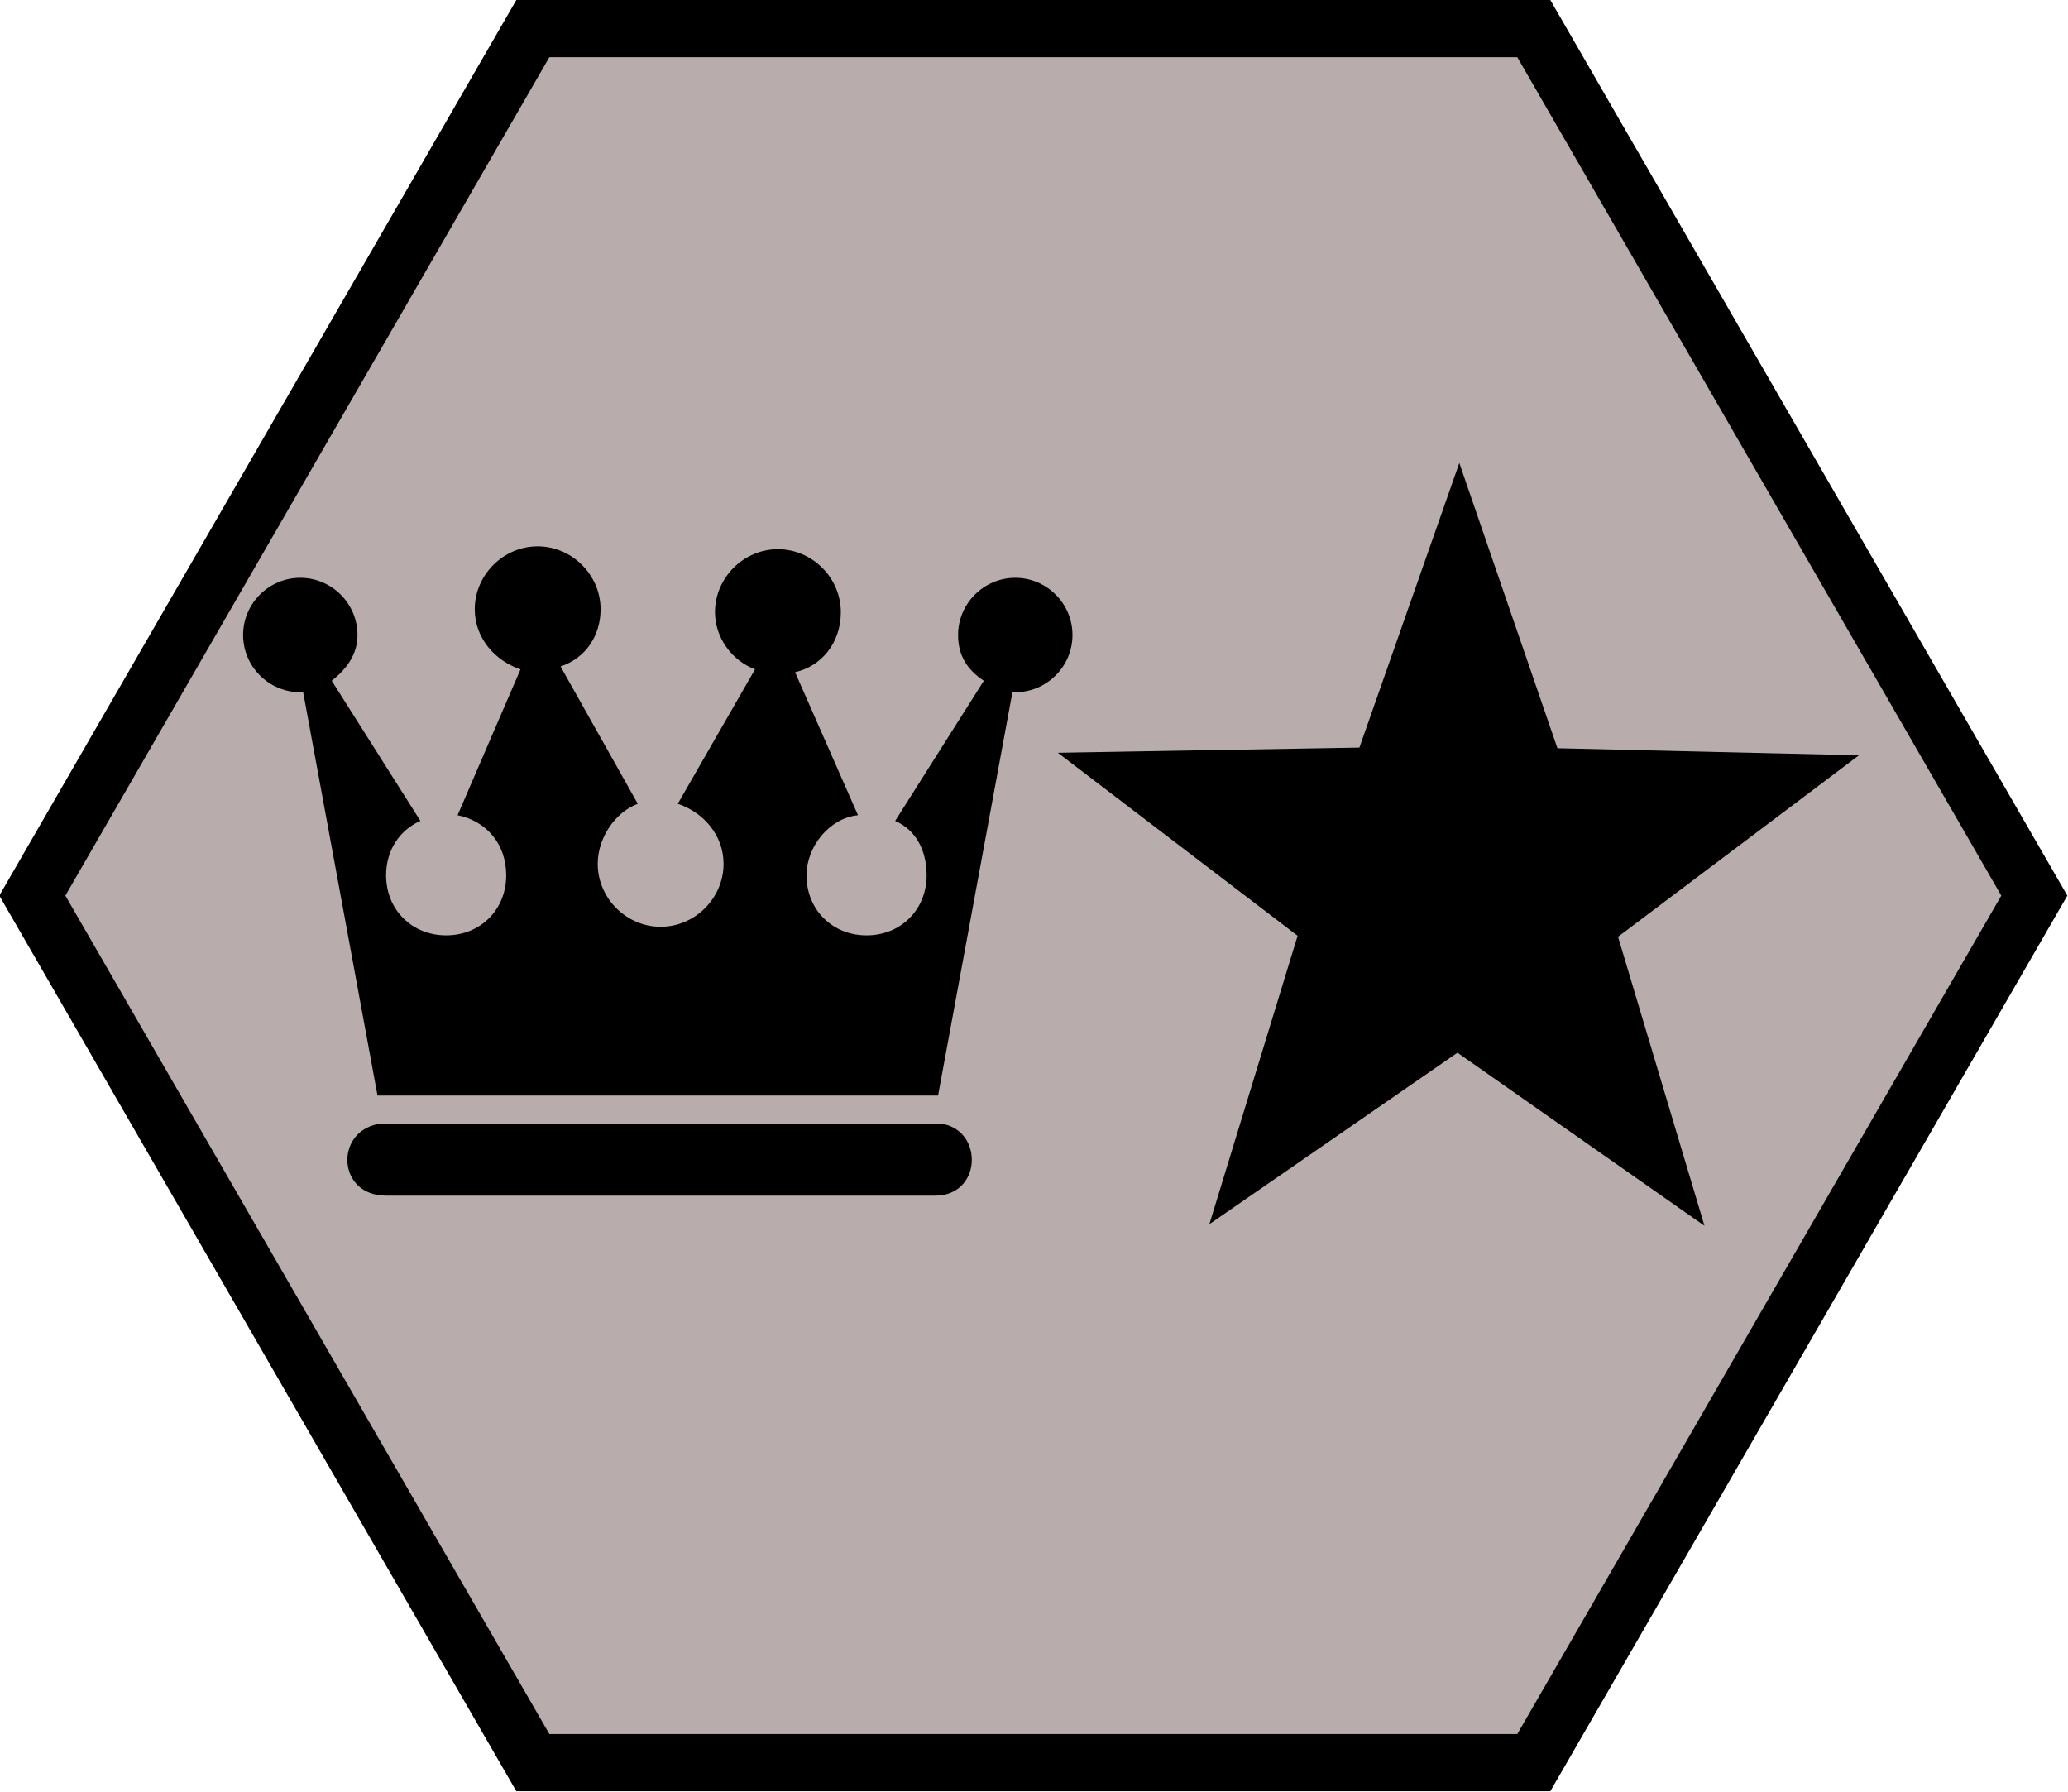
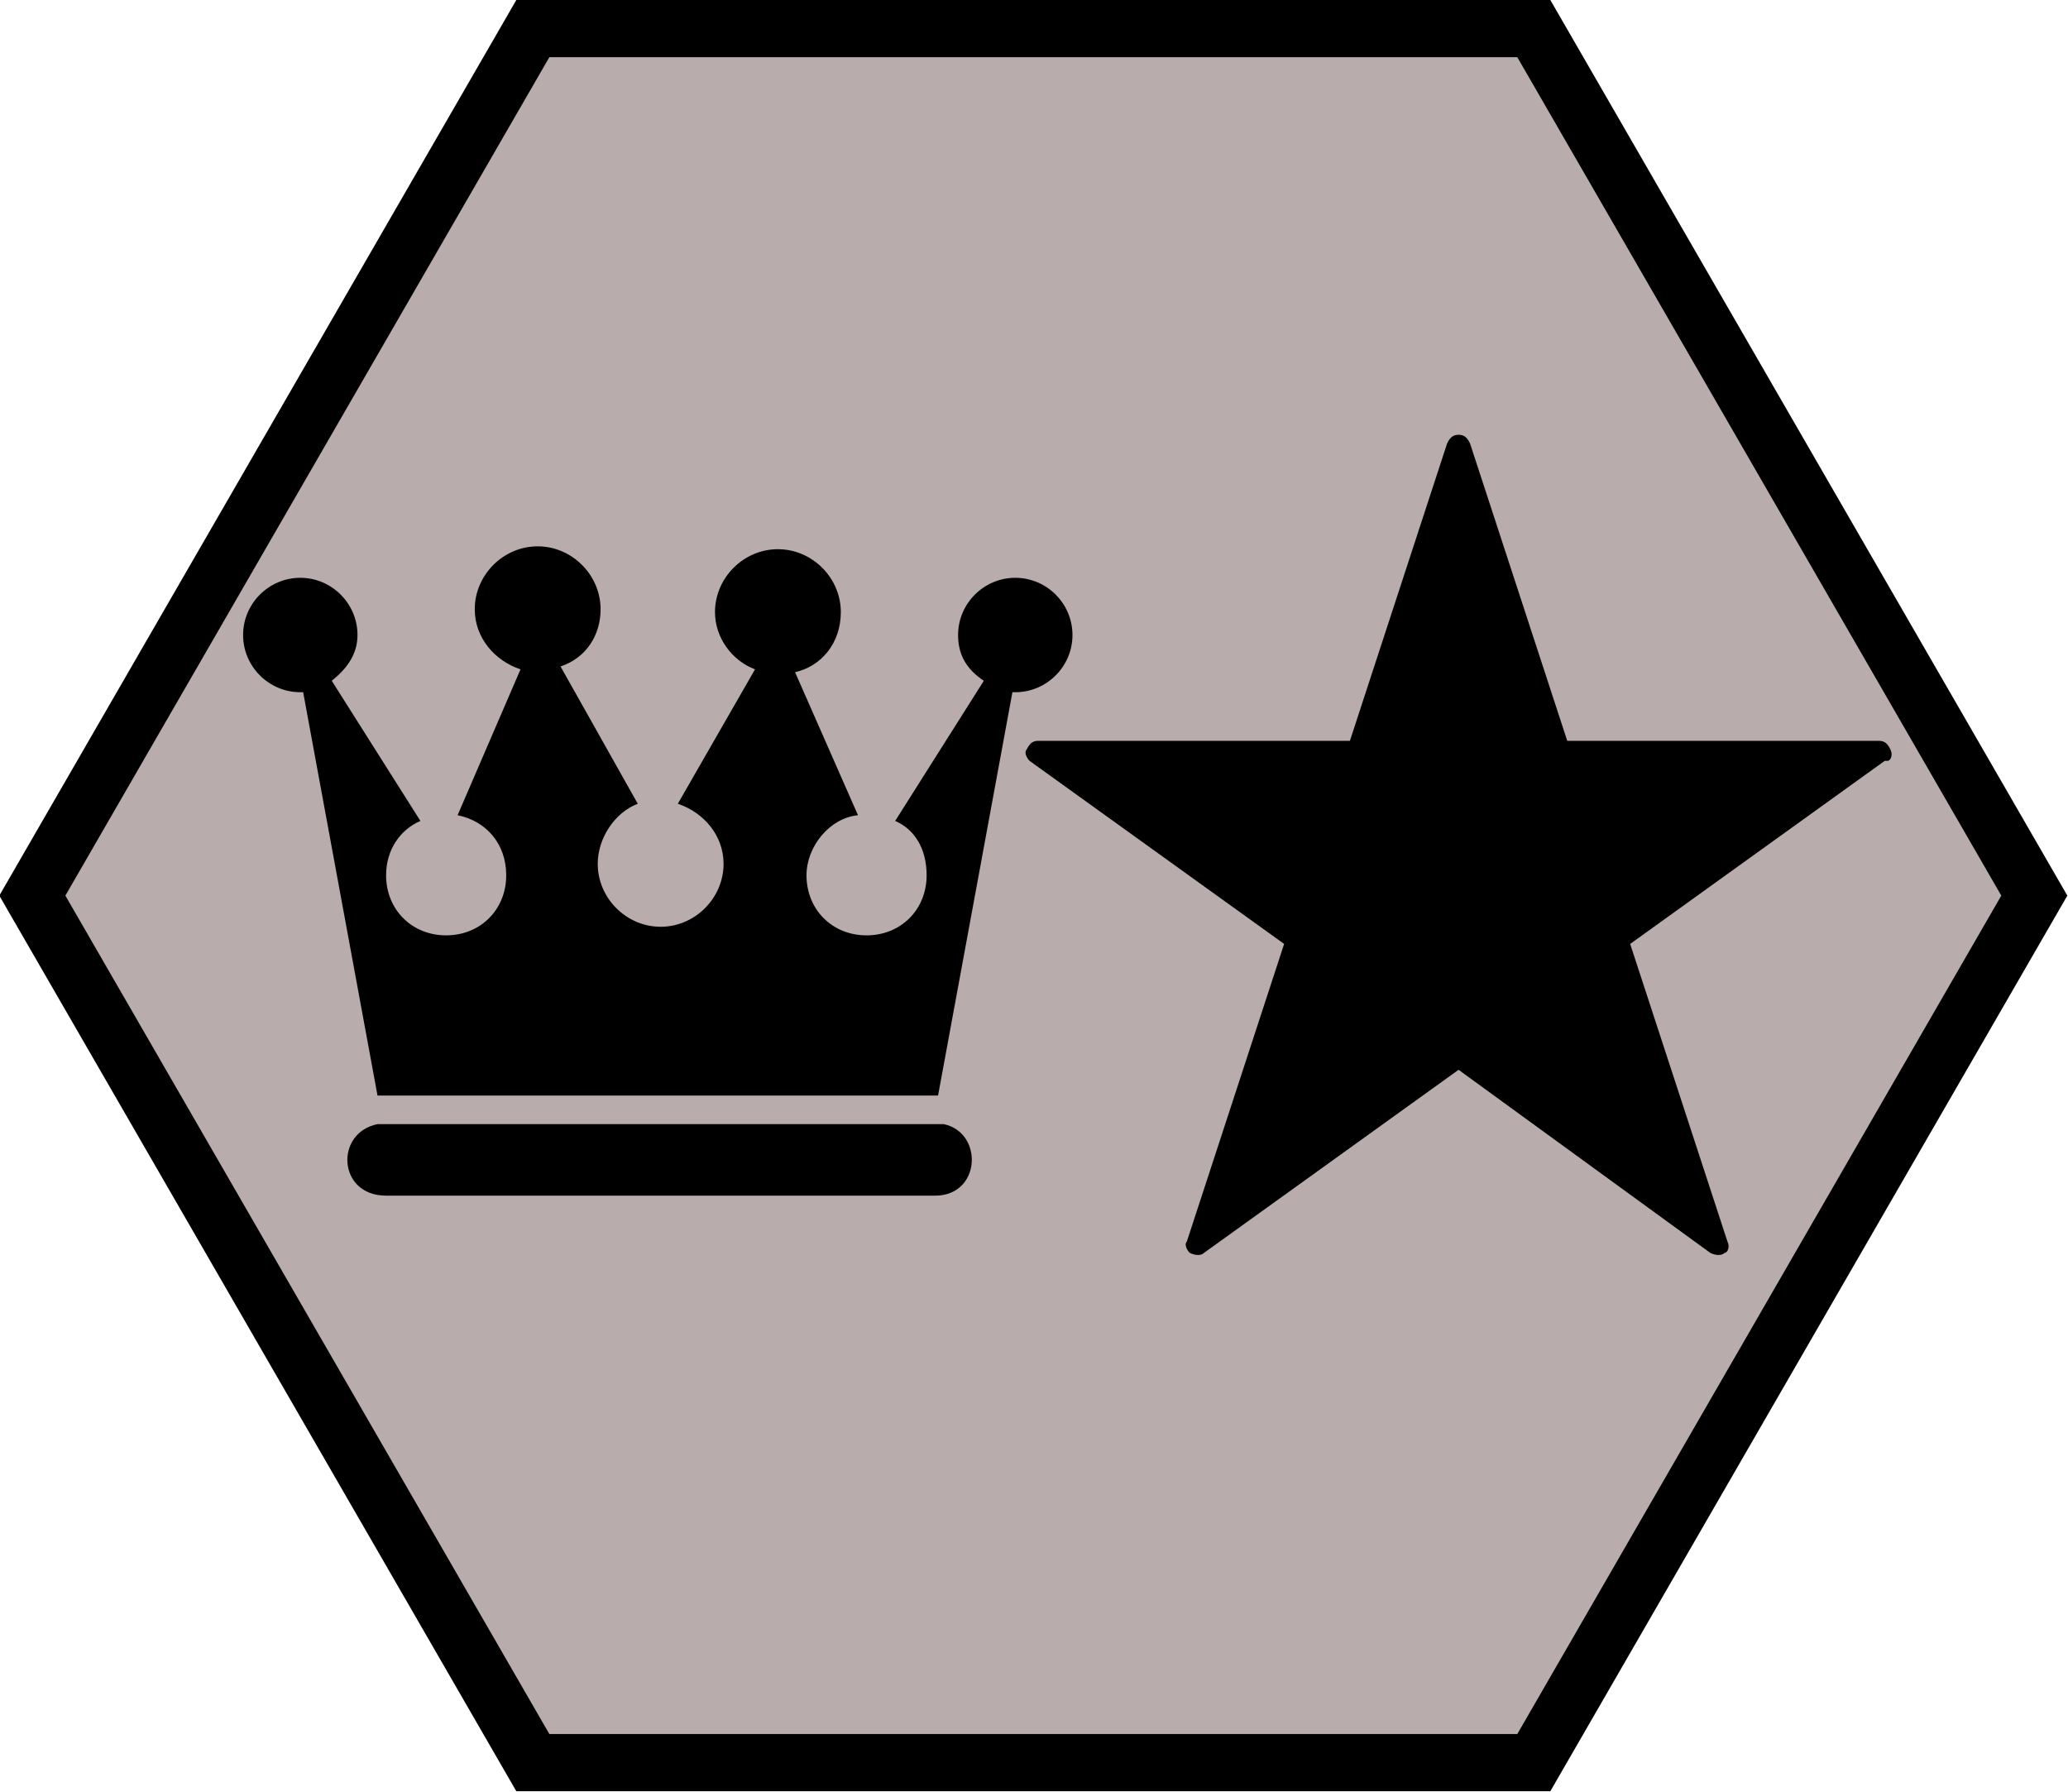
<svg xmlns="http://www.w3.org/2000/svg" height="62.622px" width="72.309px" viewbox="0 0 72.309 62.622">
  <polygon style="fill:#b8acac;stroke:#000000;stroke-width:2px" points="71.131,31.311 53.631,61.622 18.631,61.622 1.131,31.311 18.631,1.000 53.631,1.000" />
  <path style="fill:#000000;stroke:none" d="m 18.8,19.1 c -1.2,0 -2.2,1.0 -2.2,2.2 0,1.0 0.7,1.8 1.6,2.1 l -2.2,5.1 c 1.0,0.2 1.7,1.0 1.7,2.1 0,1.2 -0.9,2.1 -2.1,2.1 -1.2,0 -2.1,-0.9 -2.1,-2.1 0,-0.9 0.5,-1.6 1.2,-1.9 l -3.1,-4.9 c 0.5,-0.4 0.9,-0.9 0.9,-1.6 0,-1.1 -0.9,-2.0 -2.0,-2.0 -1.1,0 -2.0,0.9 -2.0,2.0 0,1.1 0.9,2.0 2.0,2.0 0.1,0 0.1,0 0.1,0 l 2.6,14.1 H 32.8 l 2.6,-14.1 c 0.1,0 0.1,0 0.1,0 1.1,0 2.0,-0.9 2.0,-2.0 0,-1.1 -0.9,-2.0 -2.0,-2.0 -1.1,0 -2.0,0.9 -2.0,2.0 0,0.7 0.3,1.2 0.9,1.6 l -3.1,4.9 c 0.7,0.3 1.1,1.0 1.1,1.9 0,1.2 -0.9,2.1 -2.1,2.1 -1.2,0 -2.1,-0.9 -2.1,-2.1 0,-1.0 0.8,-2.0 1.8,-2.1 l -2.2,-5.0 c 0.9,-0.2 1.6,-1.0 1.6,-2.1 0,-1.2 -1.0,-2.2 -2.2,-2.2 -1.2,0 -2.2,1.0 -2.2,2.2 0,0.9 0.6,1.7 1.4,2.0 l -2.7,4.7 c 0.9,0.3 1.6,1.1 1.6,2.1 0,1.2 -1.0,2.2 -2.2,2.2 -1.2,0 -2.2,-1.0 -2.2,-2.2 0,-0.9 0.6,-1.8 1.4,-2.1 l -2.7,-4.8 c 0.9,-0.3 1.4,-1.1 1.4,-2.0 0,-1.2 -1.0,-2.2 -2.2,-2.2 z m -5.6,20.2 c -1.5,0.3 -1.4,2.5 0.3,2.5 h 0.4 v 0 h 18.3 v 0 h 0.5 c 1.6,0 1.7,-2.2 0.3,-2.5 H 13.1 Z" />
-   <path style="fill:#000000;stroke:#000000;stroke-width:0.25px" d="m 64.637,26.522 -8.206,6.180 2.944,9.842 -8.413,-5.894 -8.451,5.841 3.006,-9.823 -8.166,-6.232 10.271,-0.177 3.403,-9.692 3.342,9.714 z" />
+   <path style="fill:#000000;stroke:none" d="m 65.9,26.6 -8.9,6.4 3.4,10.4 c 0.1,0.2 0,0.4 -0.1,0.4 -0.1,0.1 -0.3,0.1 -0.5,0 l -8.8,-6.4 -8.9,6.4 c -0.1,0.1 -0.3,0.1 -0.5,0 -0.1,-0.1 -0.2,-0.3 -0.1,-0.4 l 3.4,-10.4 -8.9,-6.4 c -0.1,-0.1 -0.2,-0.3 -0.1,-0.4 0.1,-0.2 0.2,-0.3 0.4,-0.3 h 10.9 l 3.4,-10.4 c 0.1,-0.2 0.2,-0.3 0.4,-0.3 0.2,0 0.3,0.1 0.4,0.3 l 3.4,10.4 h 10.9 c 0.2,0 0.3,0.1 0.4,0.3 0.1,0.2 0,0.4 -0.1,0.4 z" />
</svg>
